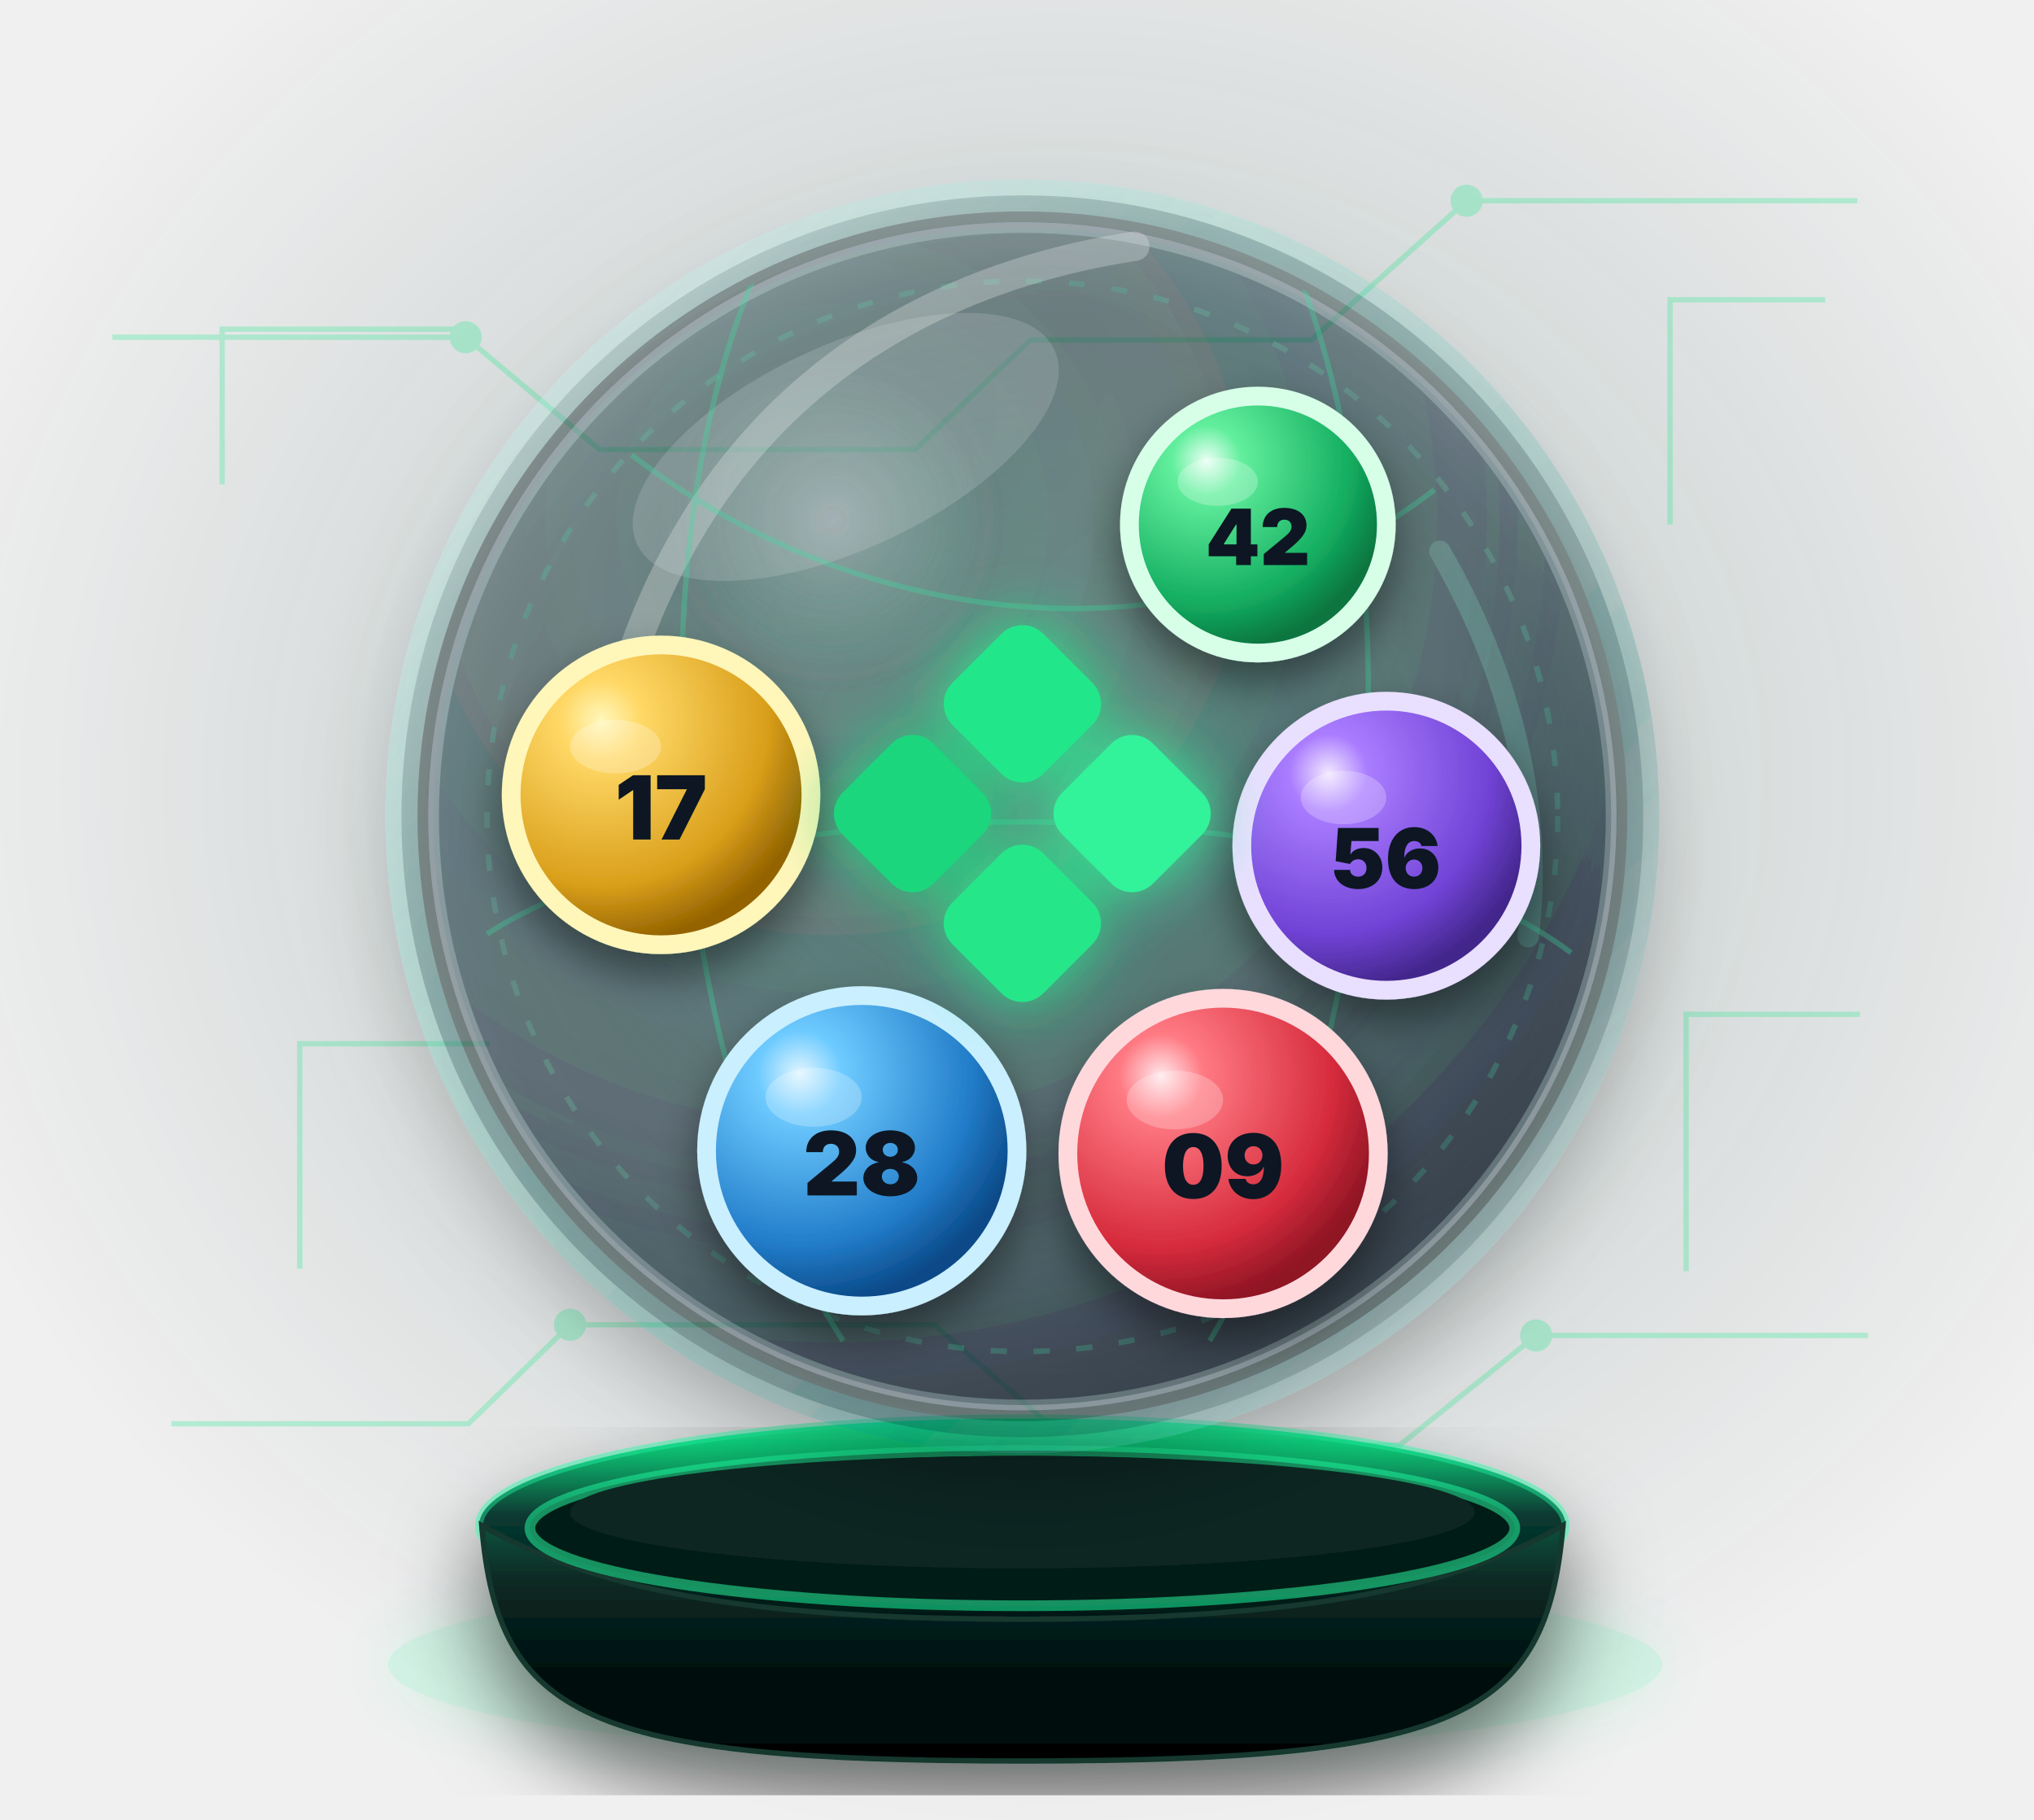
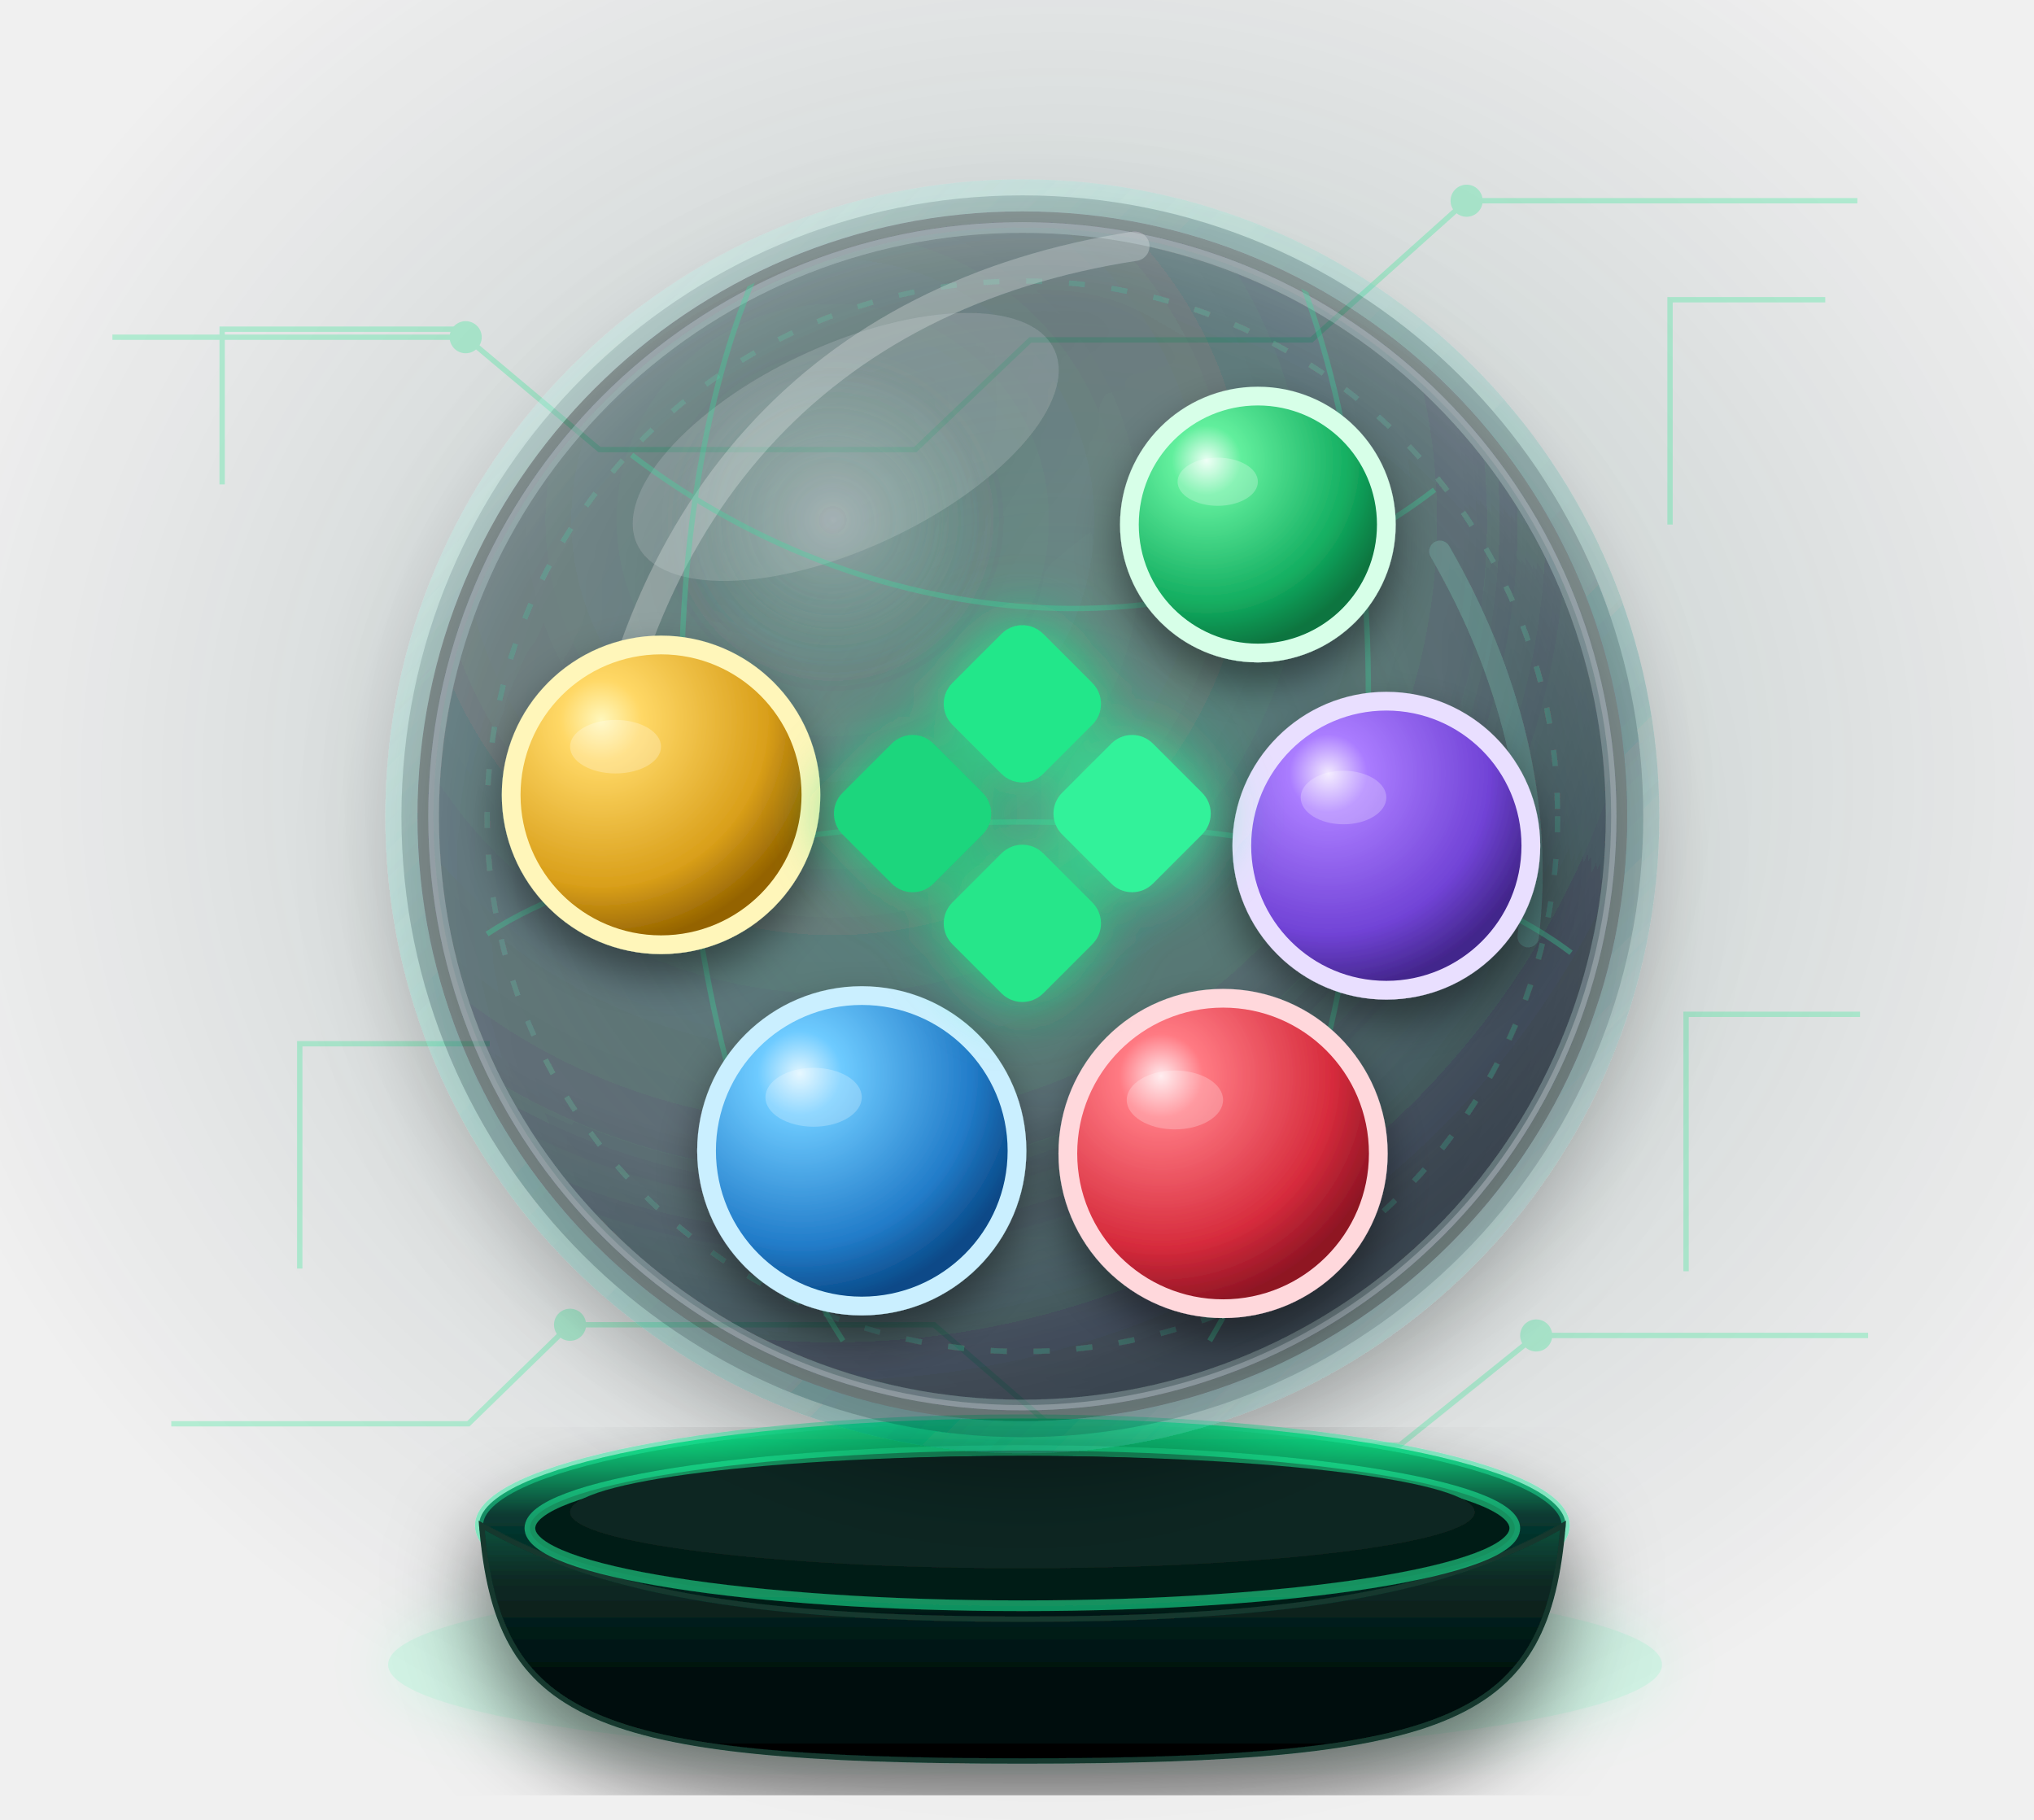
<svg xmlns="http://www.w3.org/2000/svg" viewBox="0 0 760 680" role="img" aria-labelledby="title desc">
  <defs>
    <radialGradient id="bgGlow" cx="52%" cy="43%" r="58%">
      <stop offset="0" stop-color="#0ee88c" stop-opacity=".26" />
      <stop offset=".48" stop-color="#053c35" stop-opacity=".12" />
      <stop offset="1" stop-color="#03111d" stop-opacity="0" />
    </radialGradient>
    <radialGradient id="glass" cx="34%" cy="25%" r="78%">
      <stop offset="0" stop-color="#efffff" stop-opacity=".32" />
      <stop offset=".18" stop-color="#7fffd1" stop-opacity=".08" />
      <stop offset=".68" stop-color="#0a3e48" stop-opacity=".12" />
      <stop offset="1" stop-color="#00121f" stop-opacity=".42" />
    </radialGradient>
    <linearGradient id="rim" x1="0" x2="1" y1="0" y2="1">
      <stop offset="0" stop-color="#eaffff" stop-opacity=".82" />
      <stop offset=".34" stop-color="#5fe8ce" stop-opacity=".46" />
      <stop offset=".7" stop-color="#0f6e69" stop-opacity=".56" />
      <stop offset="1" stop-color="#d9ffff" stop-opacity=".72" />
    </linearGradient>
    <linearGradient id="baseTop" x1="0" x2="0" y1="0" y2="1">
      <stop offset="0" stop-color="#1effa0" />
      <stop offset=".15" stop-color="#0bbf72" />
      <stop offset=".45" stop-color="#073a32" />
      <stop offset="1" stop-color="#02130f" />
    </linearGradient>
    <linearGradient id="baseFront" x1="0" x2="0" y1="0" y2="1">
      <stop offset="0" stop-color="#0e513d" />
      <stop offset=".22" stop-color="#092b25" />
      <stop offset=".7" stop-color="#020b0b" />
      <stop offset="1" stop-color="#000505" />
    </linearGradient>
    <radialGradient id="yellow" cx="30%" cy="25%" r="75%">
      <stop offset="0" stop-color="#fff7bb" />
      <stop offset=".18" stop-color="#ffd866" />
      <stop offset=".74" stop-color="#d99f1a" />
      <stop offset="1" stop-color="#946300" />
    </radialGradient>
    <radialGradient id="blue" cx="30%" cy="25%" r="75%">
      <stop offset="0" stop-color="#dff5ff" />
      <stop offset=".18" stop-color="#6ecbff" />
      <stop offset=".74" stop-color="#227cc9" />
      <stop offset="1" stop-color="#0a4a88" />
    </radialGradient>
    <radialGradient id="red" cx="30%" cy="25%" r="75%">
      <stop offset="0" stop-color="#ffe8eb" />
      <stop offset=".18" stop-color="#ff7a83" />
      <stop offset=".74" stop-color="#d62b3c" />
      <stop offset="1" stop-color="#8f1524" />
    </radialGradient>
    <radialGradient id="purple" cx="30%" cy="25%" r="75%">
      <stop offset="0" stop-color="#f1e8ff" />
      <stop offset=".18" stop-color="#aa7cff" />
      <stop offset=".74" stop-color="#7143d6" />
      <stop offset="1" stop-color="#43268c" />
    </radialGradient>
    <radialGradient id="greenBall" cx="30%" cy="25%" r="75%">
      <stop offset="0" stop-color="#e9fff3" />
      <stop offset=".18" stop-color="#62ef9d" />
      <stop offset=".74" stop-color="#14ae61" />
      <stop offset="1" stop-color="#08743f" />
    </radialGradient>
    <filter id="glow">
      <feGaussianBlur stdDeviation="12" result="b" />
      <feMerge>
        <feMergeNode in="b" />
        <feMergeNode in="SourceGraphic" />
      </feMerge>
    </filter>
    <filter id="softShadow">
      <feDropShadow dx="0" dy="16" stdDeviation="16" flood-color="#000" flood-opacity=".55" />
    </filter>
    <filter id="ballShadow">
      <feDropShadow dx="0" dy="8" stdDeviation="8" flood-color="#000" flood-opacity=".45" />
    </filter>
    <clipPath id="sphereClip">
      <circle cx="382" cy="305" r="223" />
    </clipPath>
  </defs>
  <rect width="760" height="680" fill="url(#bgGlow)" />
  <g opacity=".27" stroke="#16e88a" stroke-width="2" fill="none">
    <path d="M42 126h132l50 42h118l43-41h105l58-52h146" />
    <path d="M64 532h111l38-37h136l52 45h122l51-41h124" />
    <path d="M83 181v-58h91M624 196v-84h58M112 474v-84h71M630 475v-96h65" />
    <circle cx="174" cy="126" r="5" fill="#16e88a" />
    <circle cx="548" cy="75" r="5" fill="#16e88a" />
    <circle cx="213" cy="495" r="5" fill="#16e88a" />
    <circle cx="574" cy="499" r="5" fill="#16e88a" />
  </g>
  <ellipse cx="383" cy="622" rx="238" ry="34" fill="#00ff93" opacity=".13" filter="url(#glow)" />
  <g filter="url(#softShadow)">
    <ellipse cx="382" cy="570" rx="203" ry="40" fill="url(#baseTop)" stroke="#22f0a0" stroke-opacity=".45" stroke-width="3" />
    <path d="M180 570c6 72 39 88 202 88s196-16 202-88c-42 24-98 35-202 35s-160-11-202-35z" fill="url(#baseFront)" stroke="#12392e" stroke-width="2" />
    <ellipse cx="382" cy="571" rx="184" ry="29" fill="#051a17" stroke="#1ef29a" stroke-opacity=".55" stroke-width="4" />
    <ellipse cx="382" cy="565" rx="169" ry="21" fill="#0b2820" />
  </g>
  <g filter="url(#softShadow)">
    <circle cx="382" cy="305" r="232" fill="#02131f" opacity=".34" stroke="url(#rim)" stroke-width="12" />
    <circle cx="382" cy="305" r="220" fill="url(#glass)" stroke="#e4ffff" stroke-opacity=".22" stroke-width="4" />
    <circle cx="382" cy="305" r="200" fill="none" stroke="#4beab1" stroke-opacity=".16" stroke-width="2" stroke-dasharray="6 10" />
    <ellipse cx="316" cy="167" rx="86" ry="38" fill="#fff" opacity=".12" transform="rotate(-25 316 167)" />
    <path d="M220 321c13-132 87-211 204-229" stroke="#fff" stroke-opacity=".22" stroke-width="11" fill="none" stroke-linecap="round" />
    <path d="M538 206c26 45 39 94 33 144" stroke="#81ffe0" stroke-opacity=".16" stroke-width="8" fill="none" stroke-linecap="round" />
  </g>
  <g clip-path="url(#sphereClip)" opacity=".32" stroke="#39dfa0" fill="none">
    <path d="M182 349c80-53 315-61 405 7" stroke-width="2" />
    <path d="M236 170c93 71 217 77 300 13" stroke-width="2" />
    <path d="M282 103c-45 105-35 293 33 398" stroke-width="2" />
    <path d="M487 107c42 115 29 286-35 394" stroke-width="2" />
  </g>
  <g filter="url(#ballShadow)" font-family="Inter,Arial,sans-serif" font-weight="900" text-anchor="middle" dominant-baseline="middle" fill="#071823">
    <g transform="translate(247 297)">
      <circle r="56" fill="url(#yellow)" stroke="#fff6ba" stroke-width="7" />
      <ellipse cx="-17" cy="-18" rx="17" ry="10" fill="#fff" opacity=".25" />
-       <text y="4" font-size="33">17</text>
    </g>
    <g transform="translate(322 430)">
      <circle r="58" fill="url(#blue)" stroke="#caefff" stroke-width="7" />
      <ellipse cx="-18" cy="-20" rx="18" ry="11" fill="#fff" opacity=".24" />
-       <text y="4" font-size="33">28</text>
    </g>
    <g transform="translate(457 431)">
      <circle r="58" fill="url(#red)" stroke="#ffd8dc" stroke-width="7" />
      <ellipse cx="-18" cy="-20" rx="18" ry="11" fill="#fff" opacity=".24" />
-       <text y="4" font-size="33">09</text>
    </g>
    <g transform="translate(518 316)">
      <circle r="54" fill="url(#purple)" stroke="#e9dfff" stroke-width="7" />
      <ellipse cx="-16" cy="-18" rx="16" ry="10" fill="#fff" opacity=".24" />
-       <text y="4" font-size="31">56</text>
    </g>
    <g transform="translate(470 196)">
      <circle r="48" fill="url(#greenBall)" stroke="#d7ffe8" stroke-width="7" />
      <ellipse cx="-15" cy="-16" rx="15" ry="9" fill="#fff" opacity=".25" />
-       <text y="4" font-size="29">42</text>
    </g>
  </g>
  <g transform="translate(382 304)" filter="url(#glow)">
    <g transform="rotate(45)">
      <rect x="-53" y="-53" width="48" height="48" rx="11" fill="#22e78a" />
      <rect x="5" y="-53" width="48" height="48" rx="11" fill="#31f29a" />
      <rect x="-53" y="5" width="48" height="48" rx="11" fill="#1bd67d" />
      <rect x="5" y="5" width="48" height="48" rx="11" fill="#25e68a" />
    </g>
  </g>
</svg>
